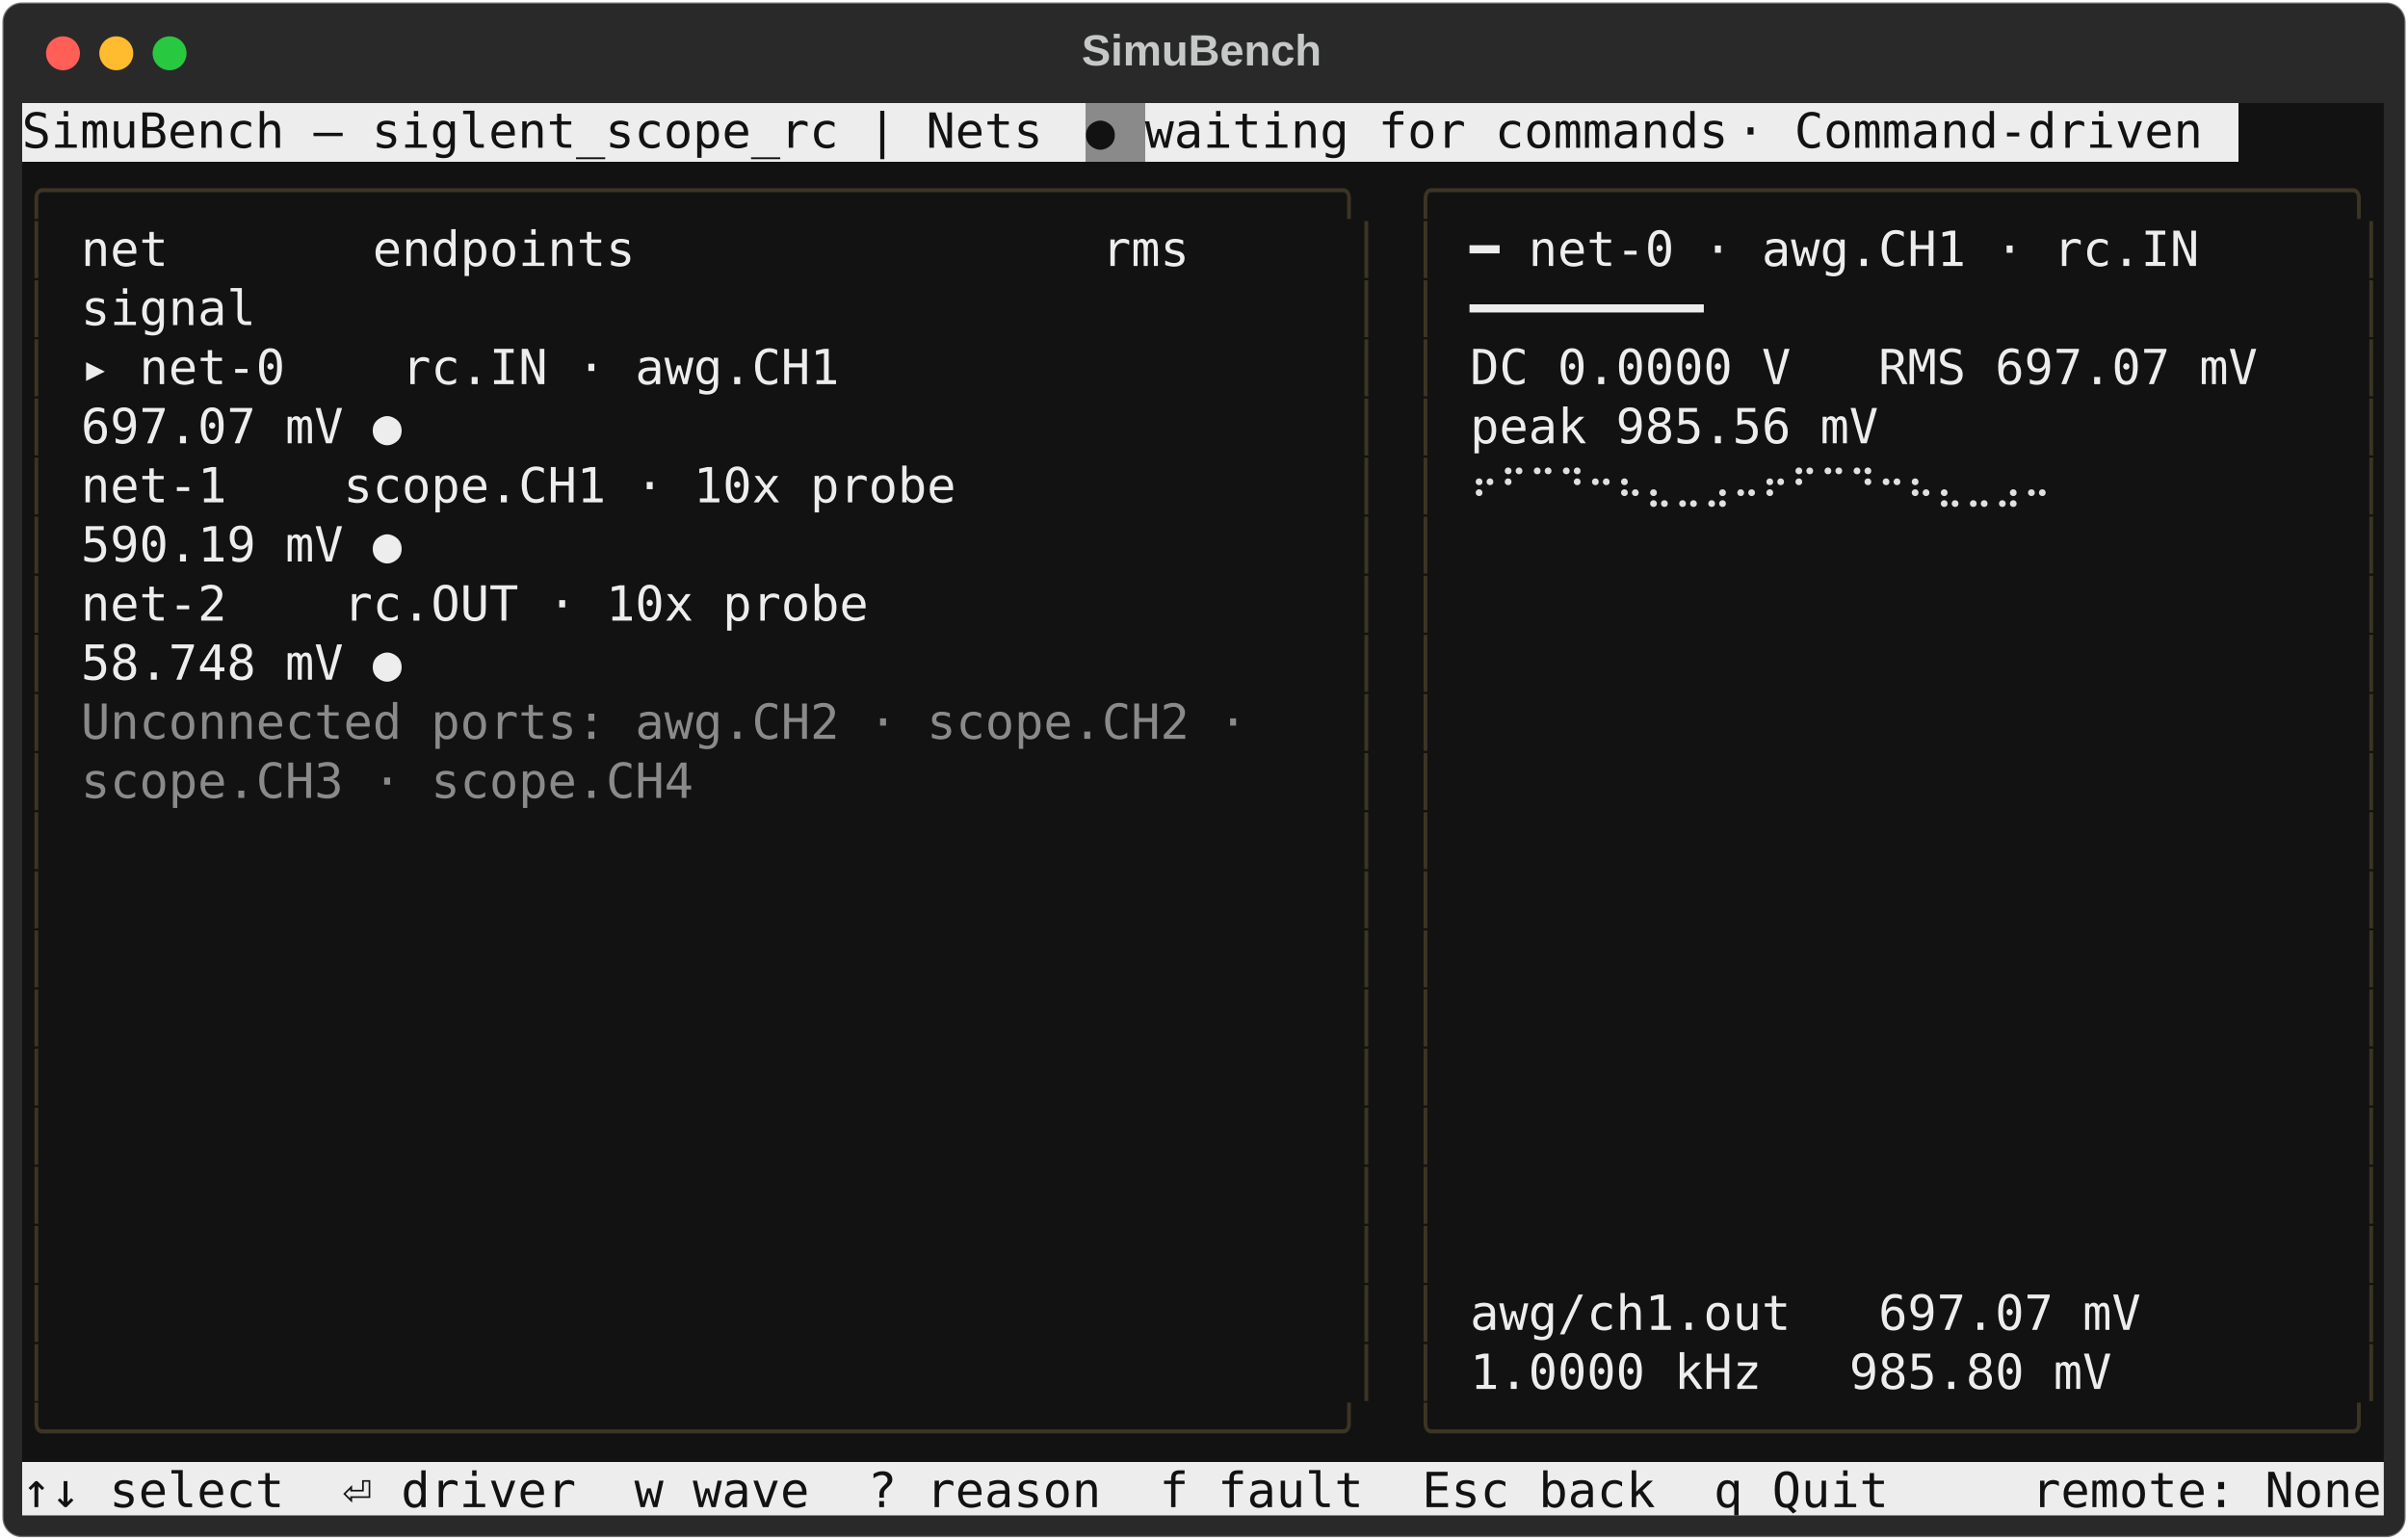
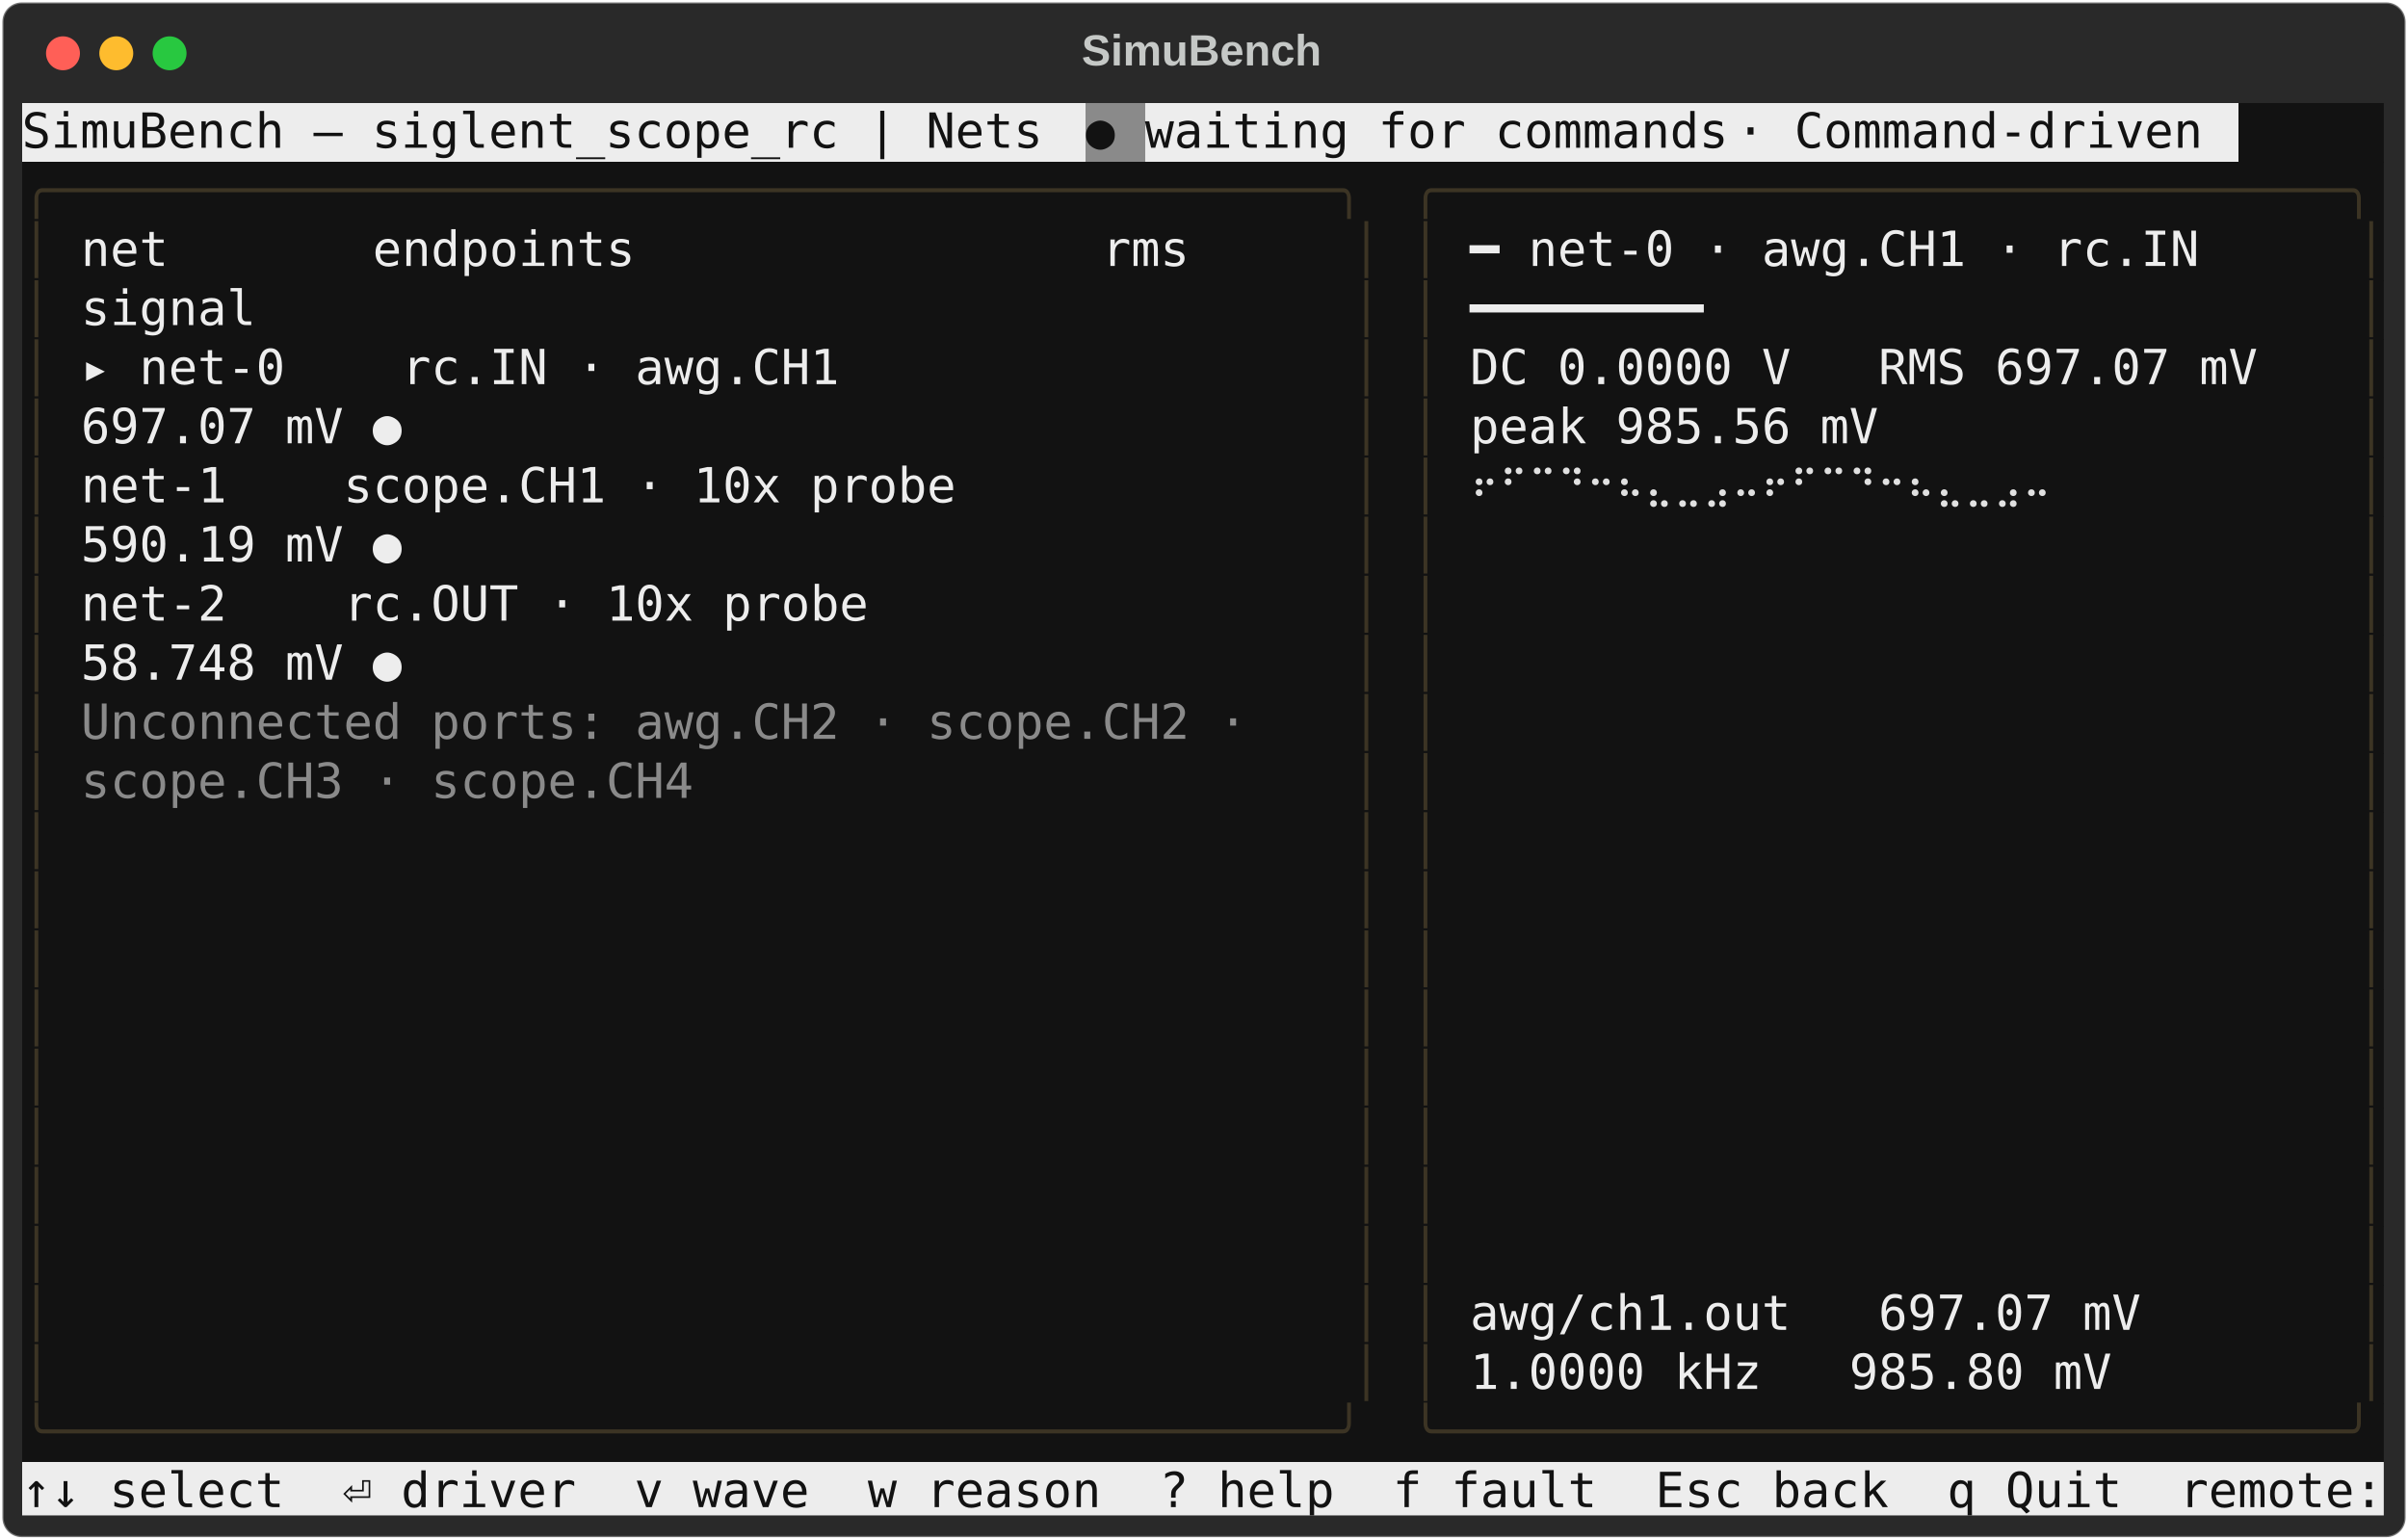
<svg xmlns="http://www.w3.org/2000/svg" class="rich-terminal" viewBox="0 0 994 635.6">
  <style>

    @font-face {
        font-family: "Fira Code";
        src: local("FiraCode-Regular"),
                url("https://cdnjs.cloudflare.com/ajax/libs/firacode/6.2.0/woff2/FiraCode-Regular.woff2") format("woff2"),
                url("https://cdnjs.cloudflare.com/ajax/libs/firacode/6.2.0/woff/FiraCode-Regular.woff") format("woff");
        font-style: normal;
        font-weight: 400;
    }
    @font-face {
        font-family: "Fira Code";
        src: local("FiraCode-Bold"),
                url("https://cdnjs.cloudflare.com/ajax/libs/firacode/6.2.0/woff2/FiraCode-Bold.woff2") format("woff2"),
                url("https://cdnjs.cloudflare.com/ajax/libs/firacode/6.2.0/woff/FiraCode-Bold.woff") format("woff");
        font-style: bold;
        font-weight: 700;
    }

    .terminal-matrix {
        font-family: Fira Code, monospace;
        font-size: 20px;
        line-height: 24.4px;
        font-variant-east-asian: full-width;
    }

    .terminal-title {
        font-size: 18px;
        font-weight: bold;
        font-family: arial;
    }

    .terminal-r1 { fill: #121212 }
.terminal-r2 { fill: #c5c8c6 }
.terminal-r3 { fill: #3c3424 }
.terminal-r4 { fill: #ededed }
.terminal-r5 { fill: #e0e0e0 }
.terminal-r6 { fill: #8a8a8a }
    </style>
  <defs>
    <clipPath id="terminal-clip-terminal">
      <rect x="0" y="0" width="975.0" height="584.6" />
    </clipPath>
    <clipPath id="terminal-line-0">
      <rect x="0" y="1.5" width="976" height="24.65" />
    </clipPath>
    <clipPath id="terminal-line-1">
      <rect x="0" y="25.9" width="976" height="24.65" />
    </clipPath>
    <clipPath id="terminal-line-2">
      <rect x="0" y="50.3" width="976" height="24.65" />
    </clipPath>
    <clipPath id="terminal-line-3">
      <rect x="0" y="74.7" width="976" height="24.65" />
    </clipPath>
    <clipPath id="terminal-line-4">
      <rect x="0" y="99.1" width="976" height="24.65" />
    </clipPath>
    <clipPath id="terminal-line-5">
      <rect x="0" y="123.5" width="976" height="24.65" />
    </clipPath>
    <clipPath id="terminal-line-6">
      <rect x="0" y="147.9" width="976" height="24.65" />
    </clipPath>
    <clipPath id="terminal-line-7">
      <rect x="0" y="172.3" width="976" height="24.65" />
    </clipPath>
    <clipPath id="terminal-line-8">
      <rect x="0" y="196.7" width="976" height="24.65" />
    </clipPath>
    <clipPath id="terminal-line-9">
      <rect x="0" y="221.1" width="976" height="24.65" />
    </clipPath>
    <clipPath id="terminal-line-10">
      <rect x="0" y="245.5" width="976" height="24.65" />
    </clipPath>
    <clipPath id="terminal-line-11">
      <rect x="0" y="269.9" width="976" height="24.65" />
    </clipPath>
    <clipPath id="terminal-line-12">
      <rect x="0" y="294.3" width="976" height="24.65" />
    </clipPath>
    <clipPath id="terminal-line-13">
      <rect x="0" y="318.7" width="976" height="24.65" />
    </clipPath>
    <clipPath id="terminal-line-14">
      <rect x="0" y="343.1" width="976" height="24.65" />
    </clipPath>
    <clipPath id="terminal-line-15">
      <rect x="0" y="367.5" width="976" height="24.65" />
    </clipPath>
    <clipPath id="terminal-line-16">
      <rect x="0" y="391.9" width="976" height="24.65" />
    </clipPath>
    <clipPath id="terminal-line-17">
      <rect x="0" y="416.3" width="976" height="24.65" />
    </clipPath>
    <clipPath id="terminal-line-18">
      <rect x="0" y="440.7" width="976" height="24.65" />
    </clipPath>
    <clipPath id="terminal-line-19">
      <rect x="0" y="465.1" width="976" height="24.65" />
    </clipPath>
    <clipPath id="terminal-line-20">
      <rect x="0" y="489.5" width="976" height="24.65" />
    </clipPath>
    <clipPath id="terminal-line-21">
      <rect x="0" y="513.9" width="976" height="24.65" />
    </clipPath>
    <clipPath id="terminal-line-22">
      <rect x="0" y="538.3" width="976" height="24.65" />
    </clipPath>
  </defs>
  <rect fill="#292929" stroke="rgba(255,255,255,0.35)" stroke-width="1" x="1" y="1" width="992" height="633.6" rx="8" />
  <text class="terminal-title" fill="#c5c8c6" text-anchor="middle" x="496" y="27">SimuBench</text>
  <g transform="translate(26,22)">
    <circle cx="0" cy="0" r="7" fill="#ff5f57" />
    <circle cx="22" cy="0" r="7" fill="#febc2e" />
    <circle cx="44" cy="0" r="7" fill="#28c840" />
  </g>
  <g transform="translate(9, 41)" clip-path="url(#terminal-clip-terminal)">
    <rect fill="#ededed" x="0" y="1.5" width="427" height="24.65" shape-rendering="crispEdges" />
    <rect fill="#ededed" x="427" y="1.5" width="12.2" height="24.65" shape-rendering="crispEdges" />
    <rect fill="#8a8a8a" x="439.2" y="1.5" width="24.4" height="24.65" shape-rendering="crispEdges" />
    <rect fill="#ededed" x="463.6" y="1.5" width="244" height="24.65" shape-rendering="crispEdges" />
    <rect fill="#ededed" x="707.6" y="1.5" width="207.4" height="24.65" shape-rendering="crispEdges" />
    <rect fill="#121212" x="915" y="1.5" width="61" height="24.65" shape-rendering="crispEdges" />
    <rect fill="#121212" x="0" y="25.9" width="561.2" height="24.65" shape-rendering="crispEdges" />
    <rect fill="#121212" x="561.2" y="25.9" width="12.2" height="24.65" shape-rendering="crispEdges" />
    <rect fill="#121212" x="573.4" y="25.9" width="402.6" height="24.65" shape-rendering="crispEdges" />
    <rect fill="#121212" x="0" y="50.3" width="12.2" height="24.65" shape-rendering="crispEdges" />
    <rect fill="#121212" x="12.2" y="50.3" width="12.2" height="24.65" shape-rendering="crispEdges" />
    <rect fill="#121212" x="24.4" y="50.3" width="463.6" height="24.65" shape-rendering="crispEdges" />
    <rect fill="#121212" x="488" y="50.3" width="61" height="24.65" shape-rendering="crispEdges" />
    <rect fill="#121212" x="549" y="50.3" width="12.2" height="24.65" shape-rendering="crispEdges" />
    <rect fill="#121212" x="561.2" y="50.3" width="12.2" height="24.65" shape-rendering="crispEdges" />
    <rect fill="#121212" x="573.4" y="50.3" width="12.2" height="24.65" shape-rendering="crispEdges" />
    <rect fill="#121212" x="585.6" y="50.3" width="12.2" height="24.65" shape-rendering="crispEdges" />
    <rect fill="#121212" x="597.8" y="50.3" width="305" height="24.65" shape-rendering="crispEdges" />
    <rect fill="#121212" x="902.8" y="50.3" width="61" height="24.65" shape-rendering="crispEdges" />
    <rect fill="#121212" x="963.8" y="50.3" width="12.2" height="24.65" shape-rendering="crispEdges" />
    <rect fill="#121212" x="0" y="74.7" width="12.2" height="24.65" shape-rendering="crispEdges" />
    <rect fill="#121212" x="12.2" y="74.7" width="12.2" height="24.65" shape-rendering="crispEdges" />
    <rect fill="#121212" x="24.4" y="74.7" width="73.2" height="24.65" shape-rendering="crispEdges" />
    <rect fill="#121212" x="97.6" y="74.7" width="451.4" height="24.65" shape-rendering="crispEdges" />
    <rect fill="#121212" x="549" y="74.7" width="12.2" height="24.65" shape-rendering="crispEdges" />
    <rect fill="#121212" x="561.2" y="74.7" width="12.2" height="24.65" shape-rendering="crispEdges" />
    <rect fill="#121212" x="573.4" y="74.7" width="12.2" height="24.65" shape-rendering="crispEdges" />
    <rect fill="#121212" x="585.6" y="74.7" width="12.2" height="24.65" shape-rendering="crispEdges" />
    <rect fill="#121212" x="597.8" y="74.7" width="97.6" height="24.65" shape-rendering="crispEdges" />
    <rect fill="#121212" x="695.4" y="74.7" width="268.4" height="24.65" shape-rendering="crispEdges" />
    <rect fill="#121212" x="963.8" y="74.7" width="12.2" height="24.65" shape-rendering="crispEdges" />
    <rect fill="#121212" x="0" y="99.1" width="12.2" height="24.65" shape-rendering="crispEdges" />
    <rect fill="#121212" x="12.2" y="99.1" width="12.2" height="24.65" shape-rendering="crispEdges" />
    <rect fill="#121212" x="24.4" y="99.1" width="317.2" height="24.65" shape-rendering="crispEdges" />
    <rect fill="#121212" x="341.6" y="99.1" width="207.4" height="24.65" shape-rendering="crispEdges" />
    <rect fill="#121212" x="549" y="99.1" width="12.2" height="24.65" shape-rendering="crispEdges" />
    <rect fill="#121212" x="561.2" y="99.1" width="12.2" height="24.65" shape-rendering="crispEdges" />
    <rect fill="#121212" x="573.4" y="99.1" width="12.2" height="24.65" shape-rendering="crispEdges" />
    <rect fill="#121212" x="585.6" y="99.1" width="12.2" height="24.65" shape-rendering="crispEdges" />
    <rect fill="#121212" x="597.8" y="99.1" width="329.4" height="24.65" shape-rendering="crispEdges" />
    <rect fill="#121212" x="927.2" y="99.1" width="36.6" height="24.65" shape-rendering="crispEdges" />
    <rect fill="#121212" x="963.8" y="99.1" width="12.2" height="24.65" shape-rendering="crispEdges" />
    <rect fill="#121212" x="0" y="123.5" width="12.2" height="24.65" shape-rendering="crispEdges" />
    <rect fill="#121212" x="12.2" y="123.5" width="12.2" height="24.65" shape-rendering="crispEdges" />
    <rect fill="#121212" x="24.4" y="123.5" width="134.2" height="24.65" shape-rendering="crispEdges" />
    <rect fill="#121212" x="158.6" y="123.5" width="390.4" height="24.65" shape-rendering="crispEdges" />
    <rect fill="#121212" x="549" y="123.5" width="12.2" height="24.65" shape-rendering="crispEdges" />
    <rect fill="#121212" x="561.2" y="123.5" width="12.2" height="24.65" shape-rendering="crispEdges" />
    <rect fill="#121212" x="573.4" y="123.5" width="12.2" height="24.65" shape-rendering="crispEdges" />
    <rect fill="#121212" x="585.6" y="123.5" width="12.2" height="24.65" shape-rendering="crispEdges" />
    <rect fill="#121212" x="597.8" y="123.5" width="170.8" height="24.65" shape-rendering="crispEdges" />
    <rect fill="#121212" x="768.6" y="123.5" width="195.2" height="24.65" shape-rendering="crispEdges" />
    <rect fill="#121212" x="963.8" y="123.5" width="12.2" height="24.65" shape-rendering="crispEdges" />
    <rect fill="#121212" x="0" y="147.9" width="12.2" height="24.65" shape-rendering="crispEdges" />
    <rect fill="#121212" x="12.2" y="147.9" width="12.2" height="24.65" shape-rendering="crispEdges" />
    <rect fill="#121212" x="24.4" y="147.9" width="390.4" height="24.65" shape-rendering="crispEdges" />
    <rect fill="#121212" x="414.8" y="147.9" width="134.2" height="24.65" shape-rendering="crispEdges" />
    <rect fill="#121212" x="549" y="147.9" width="12.2" height="24.65" shape-rendering="crispEdges" />
    <rect fill="#121212" x="561.2" y="147.9" width="12.2" height="24.65" shape-rendering="crispEdges" />
    <rect fill="#121212" x="573.4" y="147.9" width="12.2" height="24.65" shape-rendering="crispEdges" />
    <rect fill="#121212" x="585.6" y="147.9" width="12.2" height="24.65" shape-rendering="crispEdges" />
    <rect fill="#121212" x="597.8" y="147.9" width="244" height="24.65" shape-rendering="crispEdges" />
    <rect fill="#121212" x="841.8" y="147.9" width="122" height="24.65" shape-rendering="crispEdges" />
    <rect fill="#121212" x="963.8" y="147.9" width="12.2" height="24.65" shape-rendering="crispEdges" />
    <rect fill="#121212" x="0" y="172.3" width="12.2" height="24.65" shape-rendering="crispEdges" />
    <rect fill="#121212" x="12.2" y="172.3" width="12.2" height="24.65" shape-rendering="crispEdges" />
    <rect fill="#121212" x="24.4" y="172.3" width="134.2" height="24.65" shape-rendering="crispEdges" />
    <rect fill="#121212" x="158.6" y="172.3" width="390.4" height="24.65" shape-rendering="crispEdges" />
    <rect fill="#121212" x="549" y="172.3" width="12.2" height="24.65" shape-rendering="crispEdges" />
    <rect fill="#121212" x="561.2" y="172.3" width="12.2" height="24.65" shape-rendering="crispEdges" />
    <rect fill="#121212" x="573.4" y="172.3" width="12.2" height="24.65" shape-rendering="crispEdges" />
    <rect fill="#121212" x="585.6" y="172.3" width="12.2" height="24.65" shape-rendering="crispEdges" />
    <rect fill="#121212" x="597.8" y="172.3" width="353.8" height="24.65" shape-rendering="crispEdges" />
    <rect fill="#121212" x="951.6" y="172.3" width="12.2" height="24.65" shape-rendering="crispEdges" />
    <rect fill="#121212" x="963.8" y="172.3" width="12.2" height="24.65" shape-rendering="crispEdges" />
    <rect fill="#121212" x="0" y="196.7" width="12.2" height="24.65" shape-rendering="crispEdges" />
    <rect fill="#121212" x="12.2" y="196.7" width="12.2" height="24.65" shape-rendering="crispEdges" />
    <rect fill="#121212" x="24.4" y="196.7" width="353.8" height="24.65" shape-rendering="crispEdges" />
    <rect fill="#121212" x="378.2" y="196.7" width="170.8" height="24.65" shape-rendering="crispEdges" />
    <rect fill="#121212" x="549" y="196.7" width="12.2" height="24.65" shape-rendering="crispEdges" />
    <rect fill="#121212" x="561.2" y="196.7" width="12.2" height="24.65" shape-rendering="crispEdges" />
    <rect fill="#121212" x="573.4" y="196.7" width="12.2" height="24.65" shape-rendering="crispEdges" />
    <rect fill="#121212" x="585.6" y="196.7" width="12.2" height="24.65" shape-rendering="crispEdges" />
    <rect fill="#121212" x="597.8" y="196.7" width="353.8" height="24.65" shape-rendering="crispEdges" />
    <rect fill="#121212" x="951.6" y="196.7" width="12.2" height="24.65" shape-rendering="crispEdges" />
    <rect fill="#121212" x="963.8" y="196.7" width="12.2" height="24.65" shape-rendering="crispEdges" />
    <rect fill="#121212" x="0" y="221.1" width="12.2" height="24.65" shape-rendering="crispEdges" />
    <rect fill="#121212" x="12.2" y="221.1" width="12.2" height="24.65" shape-rendering="crispEdges" />
    <rect fill="#121212" x="24.4" y="221.1" width="134.2" height="24.65" shape-rendering="crispEdges" />
    <rect fill="#121212" x="158.6" y="221.1" width="390.4" height="24.65" shape-rendering="crispEdges" />
    <rect fill="#121212" x="549" y="221.1" width="12.2" height="24.65" shape-rendering="crispEdges" />
    <rect fill="#121212" x="561.2" y="221.1" width="12.2" height="24.65" shape-rendering="crispEdges" />
    <rect fill="#121212" x="573.4" y="221.1" width="12.2" height="24.65" shape-rendering="crispEdges" />
    <rect fill="#121212" x="585.6" y="221.1" width="12.2" height="24.65" shape-rendering="crispEdges" />
    <rect fill="#121212" x="597.8" y="221.1" width="353.8" height="24.65" shape-rendering="crispEdges" />
    <rect fill="#121212" x="951.6" y="221.1" width="12.2" height="24.65" shape-rendering="crispEdges" />
    <rect fill="#121212" x="963.8" y="221.1" width="12.2" height="24.65" shape-rendering="crispEdges" />
    <rect fill="#121212" x="0" y="245.5" width="12.2" height="24.65" shape-rendering="crispEdges" />
    <rect fill="#121212" x="12.2" y="245.5" width="12.2" height="24.65" shape-rendering="crispEdges" />
    <rect fill="#121212" x="24.4" y="245.5" width="488" height="24.65" shape-rendering="crispEdges" />
    <rect fill="#121212" x="512.4" y="245.5" width="36.6" height="24.65" shape-rendering="crispEdges" />
    <rect fill="#121212" x="549" y="245.5" width="12.2" height="24.65" shape-rendering="crispEdges" />
    <rect fill="#121212" x="561.2" y="245.5" width="12.2" height="24.65" shape-rendering="crispEdges" />
    <rect fill="#121212" x="573.4" y="245.5" width="12.2" height="24.65" shape-rendering="crispEdges" />
    <rect fill="#121212" x="585.6" y="245.5" width="12.2" height="24.65" shape-rendering="crispEdges" />
    <rect fill="#121212" x="597.8" y="245.5" width="353.8" height="24.65" shape-rendering="crispEdges" />
    <rect fill="#121212" x="951.6" y="245.5" width="12.2" height="24.65" shape-rendering="crispEdges" />
    <rect fill="#121212" x="963.8" y="245.5" width="12.2" height="24.65" shape-rendering="crispEdges" />
    <rect fill="#121212" x="0" y="269.9" width="12.2" height="24.65" shape-rendering="crispEdges" />
    <rect fill="#121212" x="12.2" y="269.9" width="12.2" height="24.65" shape-rendering="crispEdges" />
    <rect fill="#121212" x="24.4" y="269.9" width="256.2" height="24.65" shape-rendering="crispEdges" />
    <rect fill="#121212" x="280.6" y="269.9" width="268.4" height="24.65" shape-rendering="crispEdges" />
    <rect fill="#121212" x="549" y="269.9" width="12.2" height="24.65" shape-rendering="crispEdges" />
    <rect fill="#121212" x="561.2" y="269.9" width="12.2" height="24.65" shape-rendering="crispEdges" />
    <rect fill="#121212" x="573.4" y="269.9" width="12.2" height="24.65" shape-rendering="crispEdges" />
    <rect fill="#121212" x="585.6" y="269.9" width="12.2" height="24.65" shape-rendering="crispEdges" />
    <rect fill="#121212" x="597.8" y="269.9" width="353.8" height="24.65" shape-rendering="crispEdges" />
    <rect fill="#121212" x="951.6" y="269.9" width="12.2" height="24.65" shape-rendering="crispEdges" />
    <rect fill="#121212" x="963.8" y="269.9" width="12.2" height="24.65" shape-rendering="crispEdges" />
    <rect fill="#121212" x="0" y="294.3" width="12.2" height="24.65" shape-rendering="crispEdges" />
    <rect fill="#121212" x="12.2" y="294.3" width="536.8" height="24.65" shape-rendering="crispEdges" />
    <rect fill="#121212" x="549" y="294.3" width="12.2" height="24.65" shape-rendering="crispEdges" />
    <rect fill="#121212" x="561.2" y="294.3" width="12.2" height="24.65" shape-rendering="crispEdges" />
    <rect fill="#121212" x="573.4" y="294.3" width="12.2" height="24.65" shape-rendering="crispEdges" />
    <rect fill="#121212" x="585.6" y="294.3" width="12.2" height="24.65" shape-rendering="crispEdges" />
    <rect fill="#121212" x="597.8" y="294.3" width="353.8" height="24.65" shape-rendering="crispEdges" />
    <rect fill="#121212" x="951.6" y="294.3" width="12.2" height="24.65" shape-rendering="crispEdges" />
    <rect fill="#121212" x="963.8" y="294.3" width="12.2" height="24.65" shape-rendering="crispEdges" />
    <rect fill="#121212" x="0" y="318.7" width="12.2" height="24.65" shape-rendering="crispEdges" />
    <rect fill="#121212" x="12.2" y="318.7" width="536.8" height="24.65" shape-rendering="crispEdges" />
    <rect fill="#121212" x="549" y="318.7" width="12.2" height="24.65" shape-rendering="crispEdges" />
    <rect fill="#121212" x="561.2" y="318.7" width="12.2" height="24.65" shape-rendering="crispEdges" />
    <rect fill="#121212" x="573.4" y="318.7" width="12.2" height="24.65" shape-rendering="crispEdges" />
    <rect fill="#121212" x="585.6" y="318.7" width="12.2" height="24.65" shape-rendering="crispEdges" />
    <rect fill="#121212" x="597.8" y="318.7" width="353.8" height="24.65" shape-rendering="crispEdges" />
    <rect fill="#121212" x="951.6" y="318.7" width="12.2" height="24.65" shape-rendering="crispEdges" />
    <rect fill="#121212" x="963.8" y="318.7" width="12.2" height="24.65" shape-rendering="crispEdges" />
    <rect fill="#121212" x="0" y="343.1" width="12.2" height="24.65" shape-rendering="crispEdges" />
    <rect fill="#121212" x="12.2" y="343.1" width="536.8" height="24.65" shape-rendering="crispEdges" />
    <rect fill="#121212" x="549" y="343.1" width="12.2" height="24.65" shape-rendering="crispEdges" />
    <rect fill="#121212" x="561.2" y="343.1" width="12.2" height="24.65" shape-rendering="crispEdges" />
    <rect fill="#121212" x="573.4" y="343.1" width="12.2" height="24.65" shape-rendering="crispEdges" />
    <rect fill="#121212" x="585.6" y="343.1" width="12.2" height="24.65" shape-rendering="crispEdges" />
    <rect fill="#121212" x="597.8" y="343.1" width="353.8" height="24.65" shape-rendering="crispEdges" />
    <rect fill="#121212" x="951.6" y="343.1" width="12.2" height="24.65" shape-rendering="crispEdges" />
    <rect fill="#121212" x="963.8" y="343.1" width="12.2" height="24.65" shape-rendering="crispEdges" />
    <rect fill="#121212" x="0" y="367.5" width="12.2" height="24.65" shape-rendering="crispEdges" />
    <rect fill="#121212" x="12.2" y="367.5" width="536.8" height="24.65" shape-rendering="crispEdges" />
    <rect fill="#121212" x="549" y="367.5" width="12.2" height="24.65" shape-rendering="crispEdges" />
    <rect fill="#121212" x="561.2" y="367.5" width="12.2" height="24.65" shape-rendering="crispEdges" />
    <rect fill="#121212" x="573.4" y="367.5" width="12.2" height="24.65" shape-rendering="crispEdges" />
    <rect fill="#121212" x="585.6" y="367.5" width="12.2" height="24.65" shape-rendering="crispEdges" />
    <rect fill="#121212" x="597.8" y="367.5" width="353.8" height="24.65" shape-rendering="crispEdges" />
    <rect fill="#121212" x="951.6" y="367.5" width="12.2" height="24.65" shape-rendering="crispEdges" />
    <rect fill="#121212" x="963.8" y="367.5" width="12.2" height="24.65" shape-rendering="crispEdges" />
    <rect fill="#121212" x="0" y="391.9" width="12.2" height="24.65" shape-rendering="crispEdges" />
    <rect fill="#121212" x="12.2" y="391.9" width="536.8" height="24.65" shape-rendering="crispEdges" />
    <rect fill="#121212" x="549" y="391.9" width="12.2" height="24.65" shape-rendering="crispEdges" />
    <rect fill="#121212" x="561.2" y="391.9" width="12.2" height="24.65" shape-rendering="crispEdges" />
    <rect fill="#121212" x="573.4" y="391.9" width="12.2" height="24.65" shape-rendering="crispEdges" />
    <rect fill="#121212" x="585.6" y="391.9" width="12.2" height="24.65" shape-rendering="crispEdges" />
    <rect fill="#121212" x="597.8" y="391.9" width="353.8" height="24.65" shape-rendering="crispEdges" />
    <rect fill="#121212" x="951.6" y="391.9" width="12.2" height="24.65" shape-rendering="crispEdges" />
    <rect fill="#121212" x="963.8" y="391.9" width="12.2" height="24.65" shape-rendering="crispEdges" />
    <rect fill="#121212" x="0" y="416.3" width="12.2" height="24.65" shape-rendering="crispEdges" />
    <rect fill="#121212" x="12.2" y="416.3" width="536.8" height="24.65" shape-rendering="crispEdges" />
    <rect fill="#121212" x="549" y="416.3" width="12.2" height="24.65" shape-rendering="crispEdges" />
    <rect fill="#121212" x="561.2" y="416.3" width="12.2" height="24.65" shape-rendering="crispEdges" />
    <rect fill="#121212" x="573.4" y="416.3" width="12.2" height="24.65" shape-rendering="crispEdges" />
    <rect fill="#121212" x="585.6" y="416.3" width="12.2" height="24.65" shape-rendering="crispEdges" />
    <rect fill="#121212" x="597.8" y="416.3" width="353.8" height="24.65" shape-rendering="crispEdges" />
    <rect fill="#121212" x="951.6" y="416.3" width="12.2" height="24.65" shape-rendering="crispEdges" />
    <rect fill="#121212" x="963.8" y="416.3" width="12.2" height="24.65" shape-rendering="crispEdges" />
    <rect fill="#121212" x="0" y="440.7" width="12.2" height="24.65" shape-rendering="crispEdges" />
    <rect fill="#121212" x="12.2" y="440.7" width="536.8" height="24.65" shape-rendering="crispEdges" />
    <rect fill="#121212" x="549" y="440.7" width="12.2" height="24.65" shape-rendering="crispEdges" />
    <rect fill="#121212" x="561.2" y="440.7" width="12.2" height="24.65" shape-rendering="crispEdges" />
    <rect fill="#121212" x="573.4" y="440.7" width="12.2" height="24.65" shape-rendering="crispEdges" />
    <rect fill="#121212" x="585.6" y="440.7" width="12.2" height="24.65" shape-rendering="crispEdges" />
    <rect fill="#121212" x="597.8" y="440.7" width="353.8" height="24.65" shape-rendering="crispEdges" />
    <rect fill="#121212" x="951.6" y="440.7" width="12.2" height="24.65" shape-rendering="crispEdges" />
    <rect fill="#121212" x="963.8" y="440.7" width="12.2" height="24.65" shape-rendering="crispEdges" />
    <rect fill="#121212" x="0" y="465.1" width="12.2" height="24.65" shape-rendering="crispEdges" />
    <rect fill="#121212" x="12.2" y="465.1" width="536.8" height="24.65" shape-rendering="crispEdges" />
    <rect fill="#121212" x="549" y="465.1" width="12.2" height="24.65" shape-rendering="crispEdges" />
    <rect fill="#121212" x="561.2" y="465.1" width="12.2" height="24.65" shape-rendering="crispEdges" />
    <rect fill="#121212" x="573.4" y="465.1" width="12.2" height="24.65" shape-rendering="crispEdges" />
    <rect fill="#121212" x="585.6" y="465.1" width="12.2" height="24.65" shape-rendering="crispEdges" />
    <rect fill="#121212" x="597.8" y="465.1" width="353.8" height="24.65" shape-rendering="crispEdges" />
    <rect fill="#121212" x="951.6" y="465.1" width="12.2" height="24.65" shape-rendering="crispEdges" />
    <rect fill="#121212" x="963.8" y="465.1" width="12.2" height="24.65" shape-rendering="crispEdges" />
    <rect fill="#121212" x="0" y="489.5" width="12.2" height="24.65" shape-rendering="crispEdges" />
    <rect fill="#121212" x="12.2" y="489.5" width="536.8" height="24.65" shape-rendering="crispEdges" />
    <rect fill="#121212" x="549" y="489.5" width="12.2" height="24.65" shape-rendering="crispEdges" />
    <rect fill="#121212" x="561.2" y="489.5" width="12.2" height="24.65" shape-rendering="crispEdges" />
    <rect fill="#121212" x="573.4" y="489.5" width="12.2" height="24.65" shape-rendering="crispEdges" />
    <rect fill="#121212" x="585.6" y="489.5" width="12.2" height="24.65" shape-rendering="crispEdges" />
    <rect fill="#121212" x="597.8" y="489.5" width="280.6" height="24.65" shape-rendering="crispEdges" />
    <rect fill="#121212" x="878.4" y="489.5" width="85.4" height="24.65" shape-rendering="crispEdges" />
    <rect fill="#121212" x="963.8" y="489.5" width="12.2" height="24.65" shape-rendering="crispEdges" />
    <rect fill="#121212" x="0" y="513.9" width="12.2" height="24.65" shape-rendering="crispEdges" />
    <rect fill="#121212" x="12.2" y="513.9" width="536.8" height="24.65" shape-rendering="crispEdges" />
    <rect fill="#121212" x="549" y="513.9" width="12.2" height="24.65" shape-rendering="crispEdges" />
    <rect fill="#121212" x="561.2" y="513.9" width="12.2" height="24.65" shape-rendering="crispEdges" />
    <rect fill="#121212" x="573.4" y="513.9" width="12.2" height="24.65" shape-rendering="crispEdges" />
    <rect fill="#121212" x="585.6" y="513.9" width="12.2" height="24.65" shape-rendering="crispEdges" />
    <rect fill="#121212" x="597.8" y="513.9" width="268.4" height="24.65" shape-rendering="crispEdges" />
    <rect fill="#121212" x="866.2" y="513.9" width="97.6" height="24.65" shape-rendering="crispEdges" />
    <rect fill="#121212" x="963.8" y="513.9" width="12.2" height="24.65" shape-rendering="crispEdges" />
    <rect fill="#121212" x="0" y="538.3" width="561.2" height="24.65" shape-rendering="crispEdges" />
    <rect fill="#121212" x="561.2" y="538.3" width="12.2" height="24.65" shape-rendering="crispEdges" />
    <rect fill="#121212" x="573.4" y="538.3" width="402.6" height="24.65" shape-rendering="crispEdges" />
-     <rect fill="#ededed" x="0" y="562.7" width="780.8" height="24.65" shape-rendering="crispEdges" />
-     <rect fill="#ededed" x="780.8" y="562.7" width="48.8" height="24.65" shape-rendering="crispEdges" />
-     <rect fill="#ededed" x="829.6" y="562.7" width="146.4" height="24.65" shape-rendering="crispEdges" />
+     <rect fill="#ededed" x="0" y="562.7" width="878.4" height="24.65" shape-rendering="crispEdges" />
+     <rect fill="#ededed" x="878.4" y="562.7" width="12.2" height="24.65" shape-rendering="crispEdges" />
+     <rect fill="#ededed" x="890.6" y="562.7" width="85.4" height="24.65" shape-rendering="crispEdges" />
    <g class="terminal-matrix">
      <text class="terminal-r1" x="0" y="20" textLength="427" clip-path="url(#terminal-line-0)">SimuBench — siglent_scope_rc | Nets</text>
      <text class="terminal-r1" x="439.2" y="20" textLength="24.4" clip-path="url(#terminal-line-0)">● </text>
      <text class="terminal-r1" x="463.6" y="20" textLength="244" clip-path="url(#terminal-line-0)">waiting for commands</text>
      <text class="terminal-r1" x="707.6" y="20" textLength="207.4" clip-path="url(#terminal-line-0)"> · Command-driven</text>
      <text class="terminal-r2" x="976" y="20" textLength="12.2" clip-path="url(#terminal-line-0)">
</text>
      <text class="terminal-r3" x="0" y="44.4" textLength="561.2" clip-path="url(#terminal-line-1)">╭────────────────────────────────────────────╮</text>
      <text class="terminal-r3" x="573.4" y="44.4" textLength="402.6" clip-path="url(#terminal-line-1)">╭───────────────────────────────╮</text>
      <text class="terminal-r2" x="976" y="44.4" textLength="12.2" clip-path="url(#terminal-line-1)">
</text>
      <text class="terminal-r3" x="0" y="68.8" textLength="12.2" clip-path="url(#terminal-line-2)">│</text>
      <text class="terminal-r4" x="24.4" y="68.8" textLength="463.6" clip-path="url(#terminal-line-2)">net       endpoints                rms</text>
      <text class="terminal-r3" x="549" y="68.8" textLength="12.2" clip-path="url(#terminal-line-2)">│</text>
      <text class="terminal-r3" x="573.4" y="68.8" textLength="12.2" clip-path="url(#terminal-line-2)">│</text>
      <text class="terminal-r4" x="597.8" y="68.8" textLength="305" clip-path="url(#terminal-line-2)">━ net-0 · awg.CH1 · rc.IN</text>
      <text class="terminal-r3" x="963.8" y="68.8" textLength="12.2" clip-path="url(#terminal-line-2)">│</text>
      <text class="terminal-r2" x="976" y="68.8" textLength="12.2" clip-path="url(#terminal-line-2)">
</text>
      <text class="terminal-r3" x="0" y="93.2" textLength="12.2" clip-path="url(#terminal-line-3)">│</text>
      <text class="terminal-r4" x="24.4" y="93.2" textLength="73.2" clip-path="url(#terminal-line-3)">signal</text>
      <text class="terminal-r3" x="549" y="93.2" textLength="12.2" clip-path="url(#terminal-line-3)">│</text>
      <text class="terminal-r3" x="573.4" y="93.2" textLength="12.2" clip-path="url(#terminal-line-3)">│</text>
      <text class="terminal-r4" x="597.8" y="93.2" textLength="97.6" clip-path="url(#terminal-line-3)">━━━━━━━━</text>
      <text class="terminal-r3" x="963.8" y="93.2" textLength="12.2" clip-path="url(#terminal-line-3)">│</text>
      <text class="terminal-r2" x="976" y="93.2" textLength="12.2" clip-path="url(#terminal-line-3)">
</text>
      <text class="terminal-r3" x="0" y="117.6" textLength="12.2" clip-path="url(#terminal-line-4)">│</text>
      <text class="terminal-r4" x="24.4" y="117.6" textLength="317.2" clip-path="url(#terminal-line-4)">▸ net-0    rc.IN · awg.CH1</text>
      <text class="terminal-r3" x="549" y="117.6" textLength="12.2" clip-path="url(#terminal-line-4)">│</text>
      <text class="terminal-r3" x="573.4" y="117.6" textLength="12.2" clip-path="url(#terminal-line-4)">│</text>
      <text class="terminal-r4" x="597.8" y="117.6" textLength="329.4" clip-path="url(#terminal-line-4)">DC 0.0000 V   RMS 697.07 mV</text>
      <text class="terminal-r3" x="963.8" y="117.6" textLength="12.2" clip-path="url(#terminal-line-4)">│</text>
      <text class="terminal-r2" x="976" y="117.6" textLength="12.2" clip-path="url(#terminal-line-4)">
</text>
      <text class="terminal-r3" x="0" y="142" textLength="12.2" clip-path="url(#terminal-line-5)">│</text>
      <text class="terminal-r4" x="24.4" y="142" textLength="134.2" clip-path="url(#terminal-line-5)">697.07 mV ●</text>
      <text class="terminal-r3" x="549" y="142" textLength="12.2" clip-path="url(#terminal-line-5)">│</text>
      <text class="terminal-r3" x="573.4" y="142" textLength="12.2" clip-path="url(#terminal-line-5)">│</text>
      <text class="terminal-r4" x="597.8" y="142" textLength="170.8" clip-path="url(#terminal-line-5)">peak 985.56 mV</text>
      <text class="terminal-r3" x="963.8" y="142" textLength="12.2" clip-path="url(#terminal-line-5)">│</text>
      <text class="terminal-r2" x="976" y="142" textLength="12.2" clip-path="url(#terminal-line-5)">
</text>
      <text class="terminal-r3" x="0" y="166.4" textLength="12.2" clip-path="url(#terminal-line-6)">│</text>
      <text class="terminal-r4" x="24.4" y="166.4" textLength="390.4" clip-path="url(#terminal-line-6)">  net-1    scope.CH1 · 10x probe</text>
      <text class="terminal-r3" x="549" y="166.4" textLength="12.2" clip-path="url(#terminal-line-6)">│</text>
      <text class="terminal-r3" x="573.4" y="166.4" textLength="12.2" clip-path="url(#terminal-line-6)">│</text>
      <text class="terminal-r5" x="597.8" y="166.4" textLength="244" clip-path="url(#terminal-line-6)">⠖⠋⠉⠙⠒⠦⣄⣀⣠⠤⠖⠋⠉⠙⠒⠦⣄⣀⣠⠤</text>
      <text class="terminal-r3" x="963.8" y="166.4" textLength="12.2" clip-path="url(#terminal-line-6)">│</text>
      <text class="terminal-r2" x="976" y="166.4" textLength="12.2" clip-path="url(#terminal-line-6)">
</text>
      <text class="terminal-r3" x="0" y="190.8" textLength="12.2" clip-path="url(#terminal-line-7)">│</text>
      <text class="terminal-r4" x="24.4" y="190.8" textLength="134.2" clip-path="url(#terminal-line-7)">590.19 mV ●</text>
      <text class="terminal-r3" x="549" y="190.8" textLength="12.2" clip-path="url(#terminal-line-7)">│</text>
      <text class="terminal-r3" x="573.4" y="190.8" textLength="12.2" clip-path="url(#terminal-line-7)">│</text>
      <text class="terminal-r3" x="963.8" y="190.8" textLength="12.2" clip-path="url(#terminal-line-7)">│</text>
      <text class="terminal-r2" x="976" y="190.8" textLength="12.2" clip-path="url(#terminal-line-7)">
</text>
      <text class="terminal-r3" x="0" y="215.2" textLength="12.2" clip-path="url(#terminal-line-8)">│</text>
      <text class="terminal-r4" x="24.4" y="215.2" textLength="353.8" clip-path="url(#terminal-line-8)">  net-2    rc.OUT · 10x probe</text>
      <text class="terminal-r3" x="549" y="215.2" textLength="12.2" clip-path="url(#terminal-line-8)">│</text>
      <text class="terminal-r3" x="573.4" y="215.2" textLength="12.2" clip-path="url(#terminal-line-8)">│</text>
      <text class="terminal-r3" x="963.8" y="215.2" textLength="12.2" clip-path="url(#terminal-line-8)">│</text>
      <text class="terminal-r2" x="976" y="215.2" textLength="12.2" clip-path="url(#terminal-line-8)">
</text>
      <text class="terminal-r3" x="0" y="239.6" textLength="12.2" clip-path="url(#terminal-line-9)">│</text>
      <text class="terminal-r4" x="24.4" y="239.6" textLength="134.2" clip-path="url(#terminal-line-9)">58.748 mV ●</text>
      <text class="terminal-r3" x="549" y="239.6" textLength="12.2" clip-path="url(#terminal-line-9)">│</text>
      <text class="terminal-r3" x="573.4" y="239.6" textLength="12.2" clip-path="url(#terminal-line-9)">│</text>
      <text class="terminal-r3" x="963.8" y="239.6" textLength="12.2" clip-path="url(#terminal-line-9)">│</text>
      <text class="terminal-r2" x="976" y="239.6" textLength="12.2" clip-path="url(#terminal-line-9)">
</text>
      <text class="terminal-r3" x="0" y="264" textLength="12.2" clip-path="url(#terminal-line-10)">│</text>
      <text class="terminal-r6" x="24.4" y="264" textLength="488" clip-path="url(#terminal-line-10)">Unconnected ports: awg.CH2 · scope.CH2 ·</text>
      <text class="terminal-r3" x="549" y="264" textLength="12.2" clip-path="url(#terminal-line-10)">│</text>
      <text class="terminal-r3" x="573.4" y="264" textLength="12.2" clip-path="url(#terminal-line-10)">│</text>
      <text class="terminal-r3" x="963.8" y="264" textLength="12.2" clip-path="url(#terminal-line-10)">│</text>
      <text class="terminal-r2" x="976" y="264" textLength="12.2" clip-path="url(#terminal-line-10)">
</text>
      <text class="terminal-r3" x="0" y="288.4" textLength="12.2" clip-path="url(#terminal-line-11)">│</text>
      <text class="terminal-r6" x="24.4" y="288.4" textLength="256.2" clip-path="url(#terminal-line-11)">scope.CH3 · scope.CH4</text>
      <text class="terminal-r3" x="549" y="288.4" textLength="12.2" clip-path="url(#terminal-line-11)">│</text>
      <text class="terminal-r3" x="573.4" y="288.4" textLength="12.2" clip-path="url(#terminal-line-11)">│</text>
      <text class="terminal-r3" x="963.8" y="288.4" textLength="12.2" clip-path="url(#terminal-line-11)">│</text>
      <text class="terminal-r2" x="976" y="288.4" textLength="12.2" clip-path="url(#terminal-line-11)">
</text>
      <text class="terminal-r3" x="0" y="312.8" textLength="12.2" clip-path="url(#terminal-line-12)">│</text>
      <text class="terminal-r3" x="549" y="312.8" textLength="12.2" clip-path="url(#terminal-line-12)">│</text>
      <text class="terminal-r3" x="573.4" y="312.8" textLength="12.2" clip-path="url(#terminal-line-12)">│</text>
      <text class="terminal-r3" x="963.8" y="312.8" textLength="12.2" clip-path="url(#terminal-line-12)">│</text>
      <text class="terminal-r2" x="976" y="312.8" textLength="12.2" clip-path="url(#terminal-line-12)">
</text>
      <text class="terminal-r3" x="0" y="337.2" textLength="12.2" clip-path="url(#terminal-line-13)">│</text>
      <text class="terminal-r3" x="549" y="337.2" textLength="12.2" clip-path="url(#terminal-line-13)">│</text>
      <text class="terminal-r3" x="573.4" y="337.2" textLength="12.2" clip-path="url(#terminal-line-13)">│</text>
      <text class="terminal-r3" x="963.8" y="337.2" textLength="12.2" clip-path="url(#terminal-line-13)">│</text>
      <text class="terminal-r2" x="976" y="337.2" textLength="12.2" clip-path="url(#terminal-line-13)">
</text>
      <text class="terminal-r3" x="0" y="361.6" textLength="12.2" clip-path="url(#terminal-line-14)">│</text>
      <text class="terminal-r3" x="549" y="361.6" textLength="12.2" clip-path="url(#terminal-line-14)">│</text>
      <text class="terminal-r3" x="573.4" y="361.6" textLength="12.2" clip-path="url(#terminal-line-14)">│</text>
      <text class="terminal-r3" x="963.8" y="361.6" textLength="12.2" clip-path="url(#terminal-line-14)">│</text>
      <text class="terminal-r2" x="976" y="361.6" textLength="12.2" clip-path="url(#terminal-line-14)">
</text>
      <text class="terminal-r3" x="0" y="386" textLength="12.2" clip-path="url(#terminal-line-15)">│</text>
      <text class="terminal-r3" x="549" y="386" textLength="12.2" clip-path="url(#terminal-line-15)">│</text>
      <text class="terminal-r3" x="573.4" y="386" textLength="12.2" clip-path="url(#terminal-line-15)">│</text>
      <text class="terminal-r3" x="963.8" y="386" textLength="12.2" clip-path="url(#terminal-line-15)">│</text>
      <text class="terminal-r2" x="976" y="386" textLength="12.2" clip-path="url(#terminal-line-15)">
</text>
      <text class="terminal-r3" x="0" y="410.4" textLength="12.2" clip-path="url(#terminal-line-16)">│</text>
      <text class="terminal-r3" x="549" y="410.4" textLength="12.2" clip-path="url(#terminal-line-16)">│</text>
      <text class="terminal-r3" x="573.4" y="410.4" textLength="12.2" clip-path="url(#terminal-line-16)">│</text>
      <text class="terminal-r3" x="963.8" y="410.4" textLength="12.2" clip-path="url(#terminal-line-16)">│</text>
      <text class="terminal-r2" x="976" y="410.4" textLength="12.2" clip-path="url(#terminal-line-16)">
</text>
      <text class="terminal-r3" x="0" y="434.8" textLength="12.2" clip-path="url(#terminal-line-17)">│</text>
      <text class="terminal-r3" x="549" y="434.8" textLength="12.2" clip-path="url(#terminal-line-17)">│</text>
      <text class="terminal-r3" x="573.4" y="434.8" textLength="12.2" clip-path="url(#terminal-line-17)">│</text>
      <text class="terminal-r3" x="963.8" y="434.8" textLength="12.2" clip-path="url(#terminal-line-17)">│</text>
      <text class="terminal-r2" x="976" y="434.8" textLength="12.2" clip-path="url(#terminal-line-17)">
</text>
      <text class="terminal-r3" x="0" y="459.2" textLength="12.2" clip-path="url(#terminal-line-18)">│</text>
      <text class="terminal-r3" x="549" y="459.2" textLength="12.2" clip-path="url(#terminal-line-18)">│</text>
      <text class="terminal-r3" x="573.4" y="459.2" textLength="12.2" clip-path="url(#terminal-line-18)">│</text>
      <text class="terminal-r3" x="963.8" y="459.2" textLength="12.2" clip-path="url(#terminal-line-18)">│</text>
      <text class="terminal-r2" x="976" y="459.2" textLength="12.2" clip-path="url(#terminal-line-18)">
</text>
      <text class="terminal-r3" x="0" y="483.6" textLength="12.2" clip-path="url(#terminal-line-19)">│</text>
      <text class="terminal-r3" x="549" y="483.6" textLength="12.2" clip-path="url(#terminal-line-19)">│</text>
      <text class="terminal-r3" x="573.4" y="483.6" textLength="12.2" clip-path="url(#terminal-line-19)">│</text>
      <text class="terminal-r3" x="963.8" y="483.6" textLength="12.2" clip-path="url(#terminal-line-19)">│</text>
      <text class="terminal-r2" x="976" y="483.6" textLength="12.2" clip-path="url(#terminal-line-19)">
</text>
      <text class="terminal-r3" x="0" y="508" textLength="12.2" clip-path="url(#terminal-line-20)">│</text>
      <text class="terminal-r3" x="549" y="508" textLength="12.2" clip-path="url(#terminal-line-20)">│</text>
      <text class="terminal-r3" x="573.4" y="508" textLength="12.2" clip-path="url(#terminal-line-20)">│</text>
      <text class="terminal-r4" x="597.8" y="508" textLength="280.6" clip-path="url(#terminal-line-20)">awg/ch1.out   697.07 mV</text>
      <text class="terminal-r3" x="963.8" y="508" textLength="12.2" clip-path="url(#terminal-line-20)">│</text>
      <text class="terminal-r2" x="976" y="508" textLength="12.2" clip-path="url(#terminal-line-20)">
</text>
      <text class="terminal-r3" x="0" y="532.4" textLength="12.2" clip-path="url(#terminal-line-21)">│</text>
      <text class="terminal-r3" x="549" y="532.4" textLength="12.2" clip-path="url(#terminal-line-21)">│</text>
      <text class="terminal-r3" x="573.4" y="532.4" textLength="12.2" clip-path="url(#terminal-line-21)">│</text>
      <text class="terminal-r4" x="597.8" y="532.4" textLength="268.4" clip-path="url(#terminal-line-21)">1.0000 kHz   985.80 mV</text>
      <text class="terminal-r3" x="963.8" y="532.4" textLength="12.2" clip-path="url(#terminal-line-21)">│</text>
      <text class="terminal-r2" x="976" y="532.4" textLength="12.2" clip-path="url(#terminal-line-21)">
</text>
      <text class="terminal-r3" x="0" y="556.8" textLength="561.2" clip-path="url(#terminal-line-22)">╰────────────────────────────────────────────╯</text>
      <text class="terminal-r3" x="573.4" y="556.8" textLength="402.6" clip-path="url(#terminal-line-22)">╰───────────────────────────────╯</text>
      <text class="terminal-r2" x="976" y="556.8" textLength="12.2" clip-path="url(#terminal-line-22)">
</text>
-       <text class="terminal-r1" x="0" y="581.2" textLength="780.8" clip-path="url(#terminal-line-23)">↑↓ select  ⏎ driver  w wave  ? reason  f fault  Esc back  q Quit</text>
-       <text class="terminal-r1" x="829.6" y="581.2" textLength="146.4" clip-path="url(#terminal-line-23)">remote: None</text>
+       <text class="terminal-r1" x="0" y="581.2" textLength="878.4" clip-path="url(#terminal-line-23)">↑↓ select  ⏎ driver  v wave  w reason  ? help  f fault  Esc back  q Quit</text>
+       <text class="terminal-r1" x="890.6" y="581.2" textLength="85.4" clip-path="url(#terminal-line-23)">remote:</text>
    </g>
  </g>
</svg>
